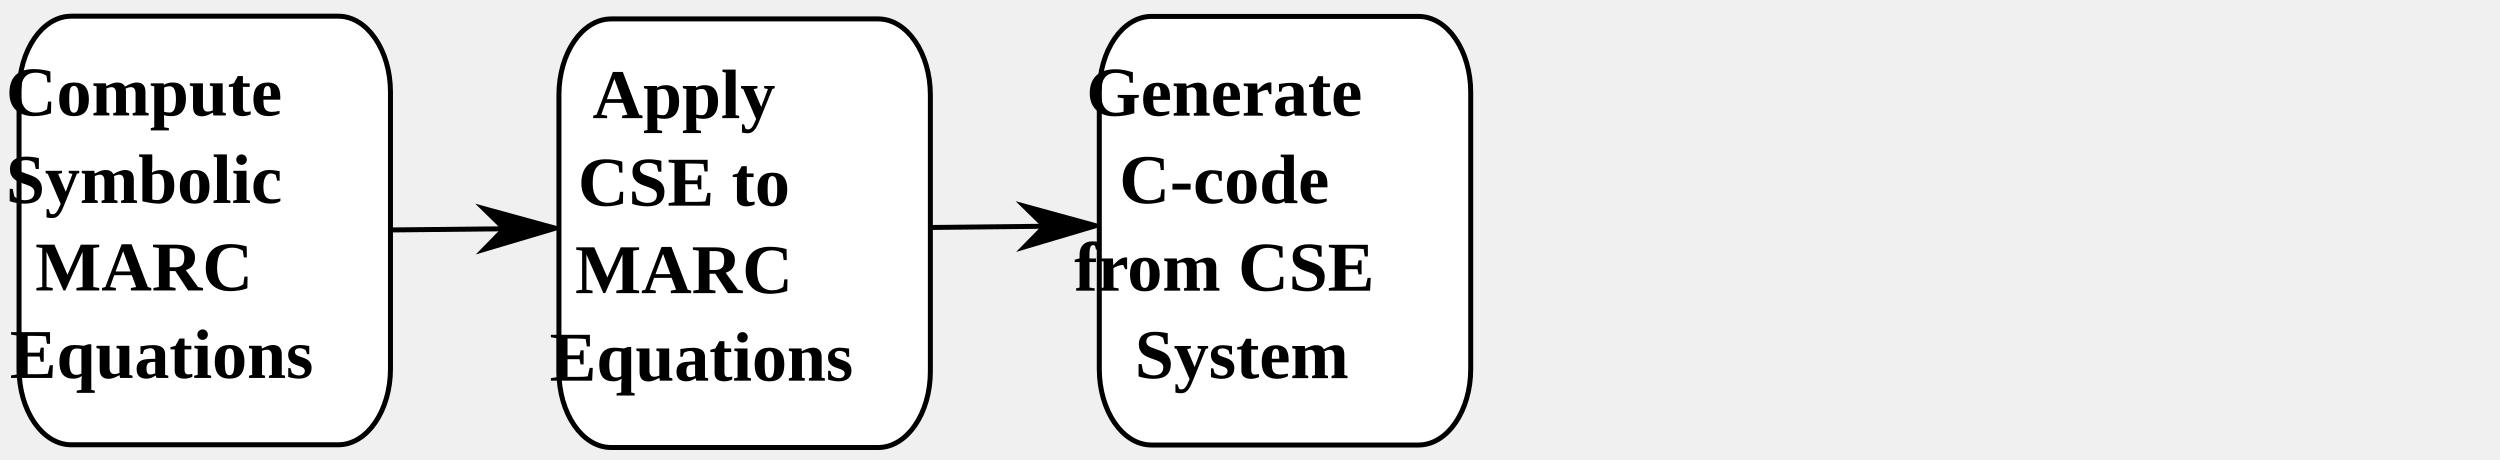
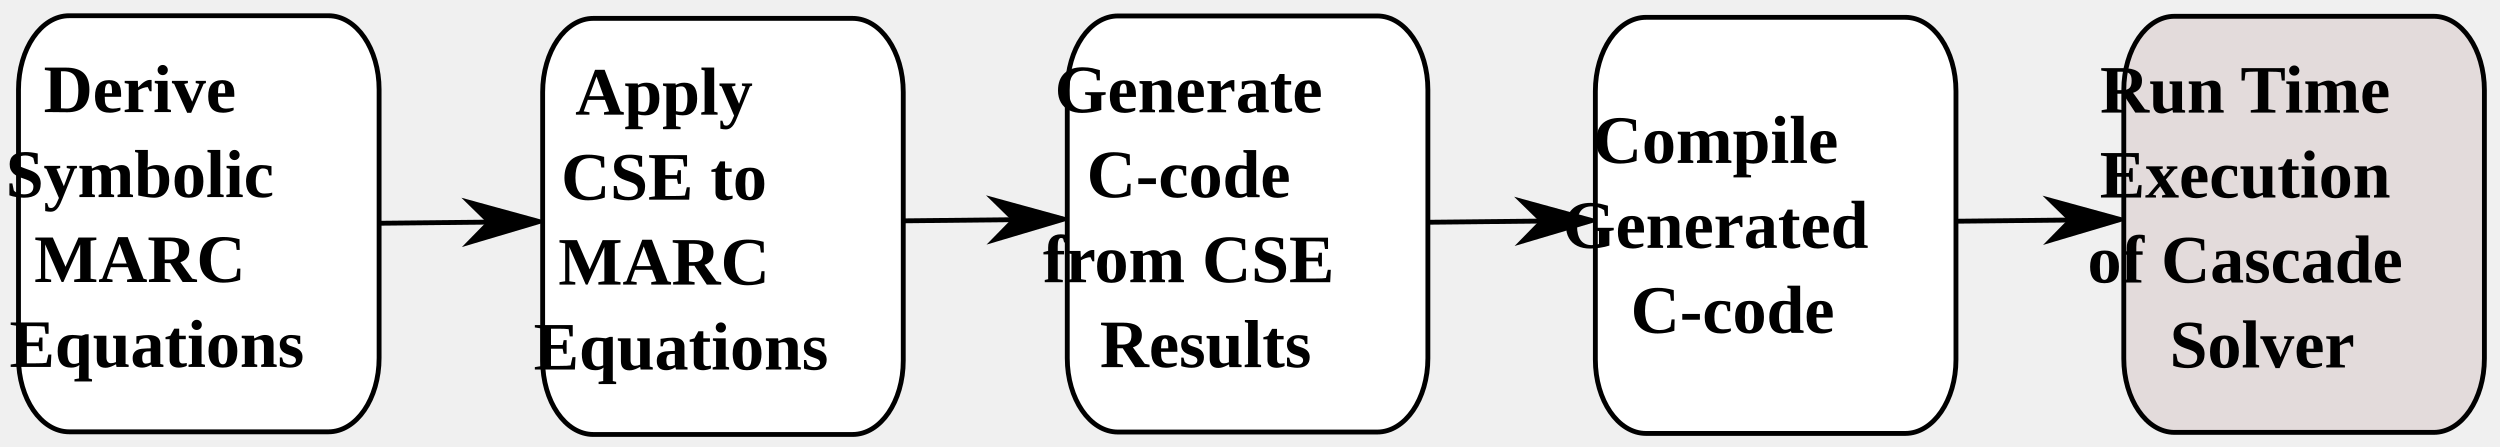
- <svg xmlns="http://www.w3.org/2000/svg" width="1000" height="184" id="svg2" version="1.1">
+ <svg xmlns="http://www.w3.org/2000/svg" width="1030" height="184" id="svg2" version="1.1">
  <defs id="defs4">
    <marker orient="auto" refY="0" refX="0" id="Arrow1Lend" style="overflow:visible">
      <path id="path3871" d="M 0,0 5,-5 -12.5,0 5,5 0,0 z" style="fill-rule:evenodd;stroke:#000000;stroke-width:1pt;marker-start:none" transform="matrix(-0.8,0,0,-0.8,-10,0)" />
    </marker>
    <marker orient="auto" refY="0" refX="0" id="Arrow1Lend-0" style="overflow:visible">
      <path id="path3871-6" d="M 0,0 5,-5 -12.5,0 5,5 0,0 z" style="fill-rule:evenodd;stroke:#000000;stroke-width:1pt;marker-start:none" transform="matrix(-0.8,0,0,-0.8,-10,0)" />
    </marker>
+     <marker orient="auto" refY="0" refX="0" id="Arrow1Lend-01" style="overflow:visible">
+       <path id="path3871-8" d="M 0,0 5,-5 -12.5,0 5,5 0,0 z" style="fill-rule:evenodd;stroke:#000000;stroke-width:1pt;marker-start:none" transform="matrix(-0.8,0,0,-0.8,-10,0)" />
+     </marker>
+     <marker orient="auto" refY="0" refX="0" id="Arrow1Lend-4" style="overflow:visible">
+       <path id="path3871-0" d="M 0,0 5,-5 -12.5,0 5,5 0,0 z" style="fill-rule:evenodd;stroke:#000000;stroke-width:1pt;marker-start:none" transform="matrix(-0.8,0,0,-0.8,-10,0)" />
+     </marker>
  </defs>
  <g id="layer1" transform="translate(0,-868.3622)">
    <path style="fill:none;stroke:#000000;stroke-width:2;stroke-linecap:butt;stroke-linejoin:miter;stroke-miterlimit:4;stroke-opacity:1;stroke-dasharray:none;marker-end:url(#Arrow1Lend)" d="M 370.857,959.362 438,958.648" id="path3863-2" />
    <path style="fill:none;stroke:#000000;stroke-width:2;stroke-linecap:butt;stroke-linejoin:miter;stroke-miterlimit:4;stroke-opacity:1;stroke-dasharray:none;marker-end:url(#Arrow1Lend)" d="m 154.714,960.362 67.143,-0.714" id="path3863" />
    <rect style="fill:#ffffff;fill-opacity:1;fill-rule:nonzero;stroke:#000000;stroke-width:2;stroke-miterlimit:4;stroke-opacity:1;stroke-dasharray:none" id="rect3004" width="148.571" height="171.429" x="-156.191" y="874.841" ry="30.415" rx="20.867" transform="scale(-1,1)" />
    <text xml:space="preserve" style="font-size:28px;font-style:normal;font-variant:normal;font-weight:bold;font-stretch:normal;text-align:center;line-height:125%;letter-spacing:0px;word-spacing:0px;writing-mode:lr-tb;text-anchor:middle;fill:#000000;fill-opacity:1;stroke:none;font-family:Times New Roman;-inkscape-font-specification:Sans Bold" x="82.117" y="914.543" id="text3774">
-       <tspan id="tspan3776" x="82.117" y="914.543">Compute</tspan>
+       <tspan id="tspan3776" x="82.117" y="914.543">Derive</tspan>
      <tspan x="82.117" y="949.543" id="tspan3778">Symbolic</tspan>
      <tspan x="82.117" y="984.543" id="tspan3780">MARC</tspan>
      <tspan x="82.117" y="1019.543" id="tspan3782">Equations</tspan>
    </text>
    <rect style="fill:#ffffff;fill-opacity:1;fill-rule:nonzero;stroke:#000000;stroke-width:2;stroke-miterlimit:4;stroke-opacity:1;stroke-dasharray:none" id="rect3004-3" width="148.571" height="171.429" x="-372.143" y="875.934" ry="30.415" rx="20.867" transform="scale(-1,1)" />
    <text xml:space="preserve" style="font-size:28px;font-style:normal;font-variant:normal;font-weight:bold;font-stretch:normal;text-align:center;line-height:125%;letter-spacing:0px;word-spacing:0px;writing-mode:lr-tb;text-anchor:middle;fill:#000000;fill-opacity:1;stroke:none;font-family:Times New Roman;-inkscape-font-specification:Sans Bold" x="298.069" y="915.615" id="text3774-3">
      <tspan x="298.069" y="915.615" id="tspan3782-8">Apply</tspan>
      <tspan x="298.069" y="950.615" id="tspan3857">CSE to</tspan>
      <tspan x="298.069" y="985.615" id="tspan3859">MARC</tspan>
      <tspan x="298.069" y="1020.615" id="tspan3861">Equations</tspan>
    </text>
    <rect style="fill:#ffffff;fill-opacity:1;fill-rule:nonzero;stroke:#000000;stroke-width:2;stroke-miterlimit:4;stroke-opacity:1;stroke-dasharray:none" id="rect3004-3-8" width="148.571" height="171.429" x="-588.286" y="874.934" ry="30.415" rx="20.867" transform="scale(-1,1)" />
    <text xml:space="preserve" style="font-size:28px;font-style:normal;font-variant:normal;font-weight:bold;font-stretch:normal;text-align:center;line-height:125%;letter-spacing:0px;word-spacing:0px;writing-mode:lr-tb;text-anchor:middle;fill:#000000;fill-opacity:1;stroke:none;font-family:Times New Roman;-inkscape-font-specification:Sans Bold" x="514.212" y="914.615" id="text3774-3-7">
      <tspan x="514.212" y="914.615" id="tspan3782-8-3">Generate</tspan>
      <tspan x="514.212" y="949.615" id="tspan3857-9">C-code</tspan>
      <tspan x="514.212" y="984.615" id="tspan3859-8">from CSE</tspan>
-       <tspan x="514.212" y="1019.615" id="tspan3861-1">System</tspan>
+       <tspan x="514.212" y="1019.615" id="tspan3861-1">Results</tspan>
+     </text>
+     <path style="fill:none;stroke:#000000;stroke-width:2;stroke-linecap:butt;stroke-linejoin:miter;stroke-miterlimit:4;stroke-opacity:1;stroke-dasharray:none;marker-end:url(#Arrow1Lend)" d="m 588.429,959.934 67.143,-0.714" id="path3863-2-6" />
+     <rect style="fill:#ffffff;fill-opacity:1;fill-rule:nonzero;stroke:#000000;stroke-width:2;stroke-miterlimit:4;stroke-opacity:1;stroke-dasharray:none" id="rect3004-3-8-3" width="148.571" height="171.429" x="-805.857" y="875.505" ry="30.415" rx="20.867" transform="scale(-1,1)" />
+     <text xml:space="preserve" style="font-size:28px;font-style:normal;font-variant:normal;font-weight:bold;font-stretch:normal;text-align:center;line-height:125%;letter-spacing:0px;word-spacing:0px;writing-mode:lr-tb;text-anchor:middle;fill:#000000;fill-opacity:1;stroke:none;font-family:Times New Roman;-inkscape-font-specification:Sans Bold" x="731.325" y="935.496" id="text3774-3-7-0">
+       <tspan x="731.325" y="935.496" id="tspan3782-8-3-1">Compile</tspan>
+       <tspan x="731.325" y="970.496" id="tspan4397">Generated</tspan>
+       <tspan x="731.325" y="1005.496" id="tspan3861-1-1">C-code</tspan>
+     </text>
+     <path style="fill:none;stroke:#000000;stroke-width:2;stroke-linecap:butt;stroke-linejoin:miter;stroke-miterlimit:4;stroke-opacity:1;stroke-dasharray:none;marker-end:url(#Arrow1Lend)" d="m 806.143,959.505 67.143,-0.714" id="path3863-2-1" />
+     <rect style="fill:#e3dbdb;fill-opacity:1;fill-rule:nonzero;stroke:#000000;stroke-width:2;stroke-miterlimit:4;stroke-opacity:1;stroke-dasharray:none;opacity:1" id="rect3004-3-8-7" width="148.571" height="171.429" x="-1023.571" y="875.076" ry="30.415" rx="20.867" transform="scale(-1,1)" />
+     <text xml:space="preserve" style="font-size:28px;font-style:normal;font-variant:normal;font-weight:bold;font-stretch:normal;text-align:center;line-height:125%;letter-spacing:0px;word-spacing:0px;writing-mode:lr-tb;text-anchor:middle;fill:#000000;fill-opacity:1;stroke:none;font-family:Times New Roman;-inkscape-font-specification:Sans Bold" x="949.498" y="914.758" id="text3774-3-7-7">
+       <tspan x="949.498" y="914.758" id="tspan3782-8-3-2">Run Time</tspan>
+       <tspan x="949.498" y="949.758" id="tspan3857-9-9">Execution</tspan>
+       <tspan x="949.498" y="984.758" id="tspan3859-8-5">of Cascade</tspan>
+       <tspan x="949.498" y="1019.758" id="tspan3861-1-6">Solver</tspan>
    </text>
  </g>
</svg>
